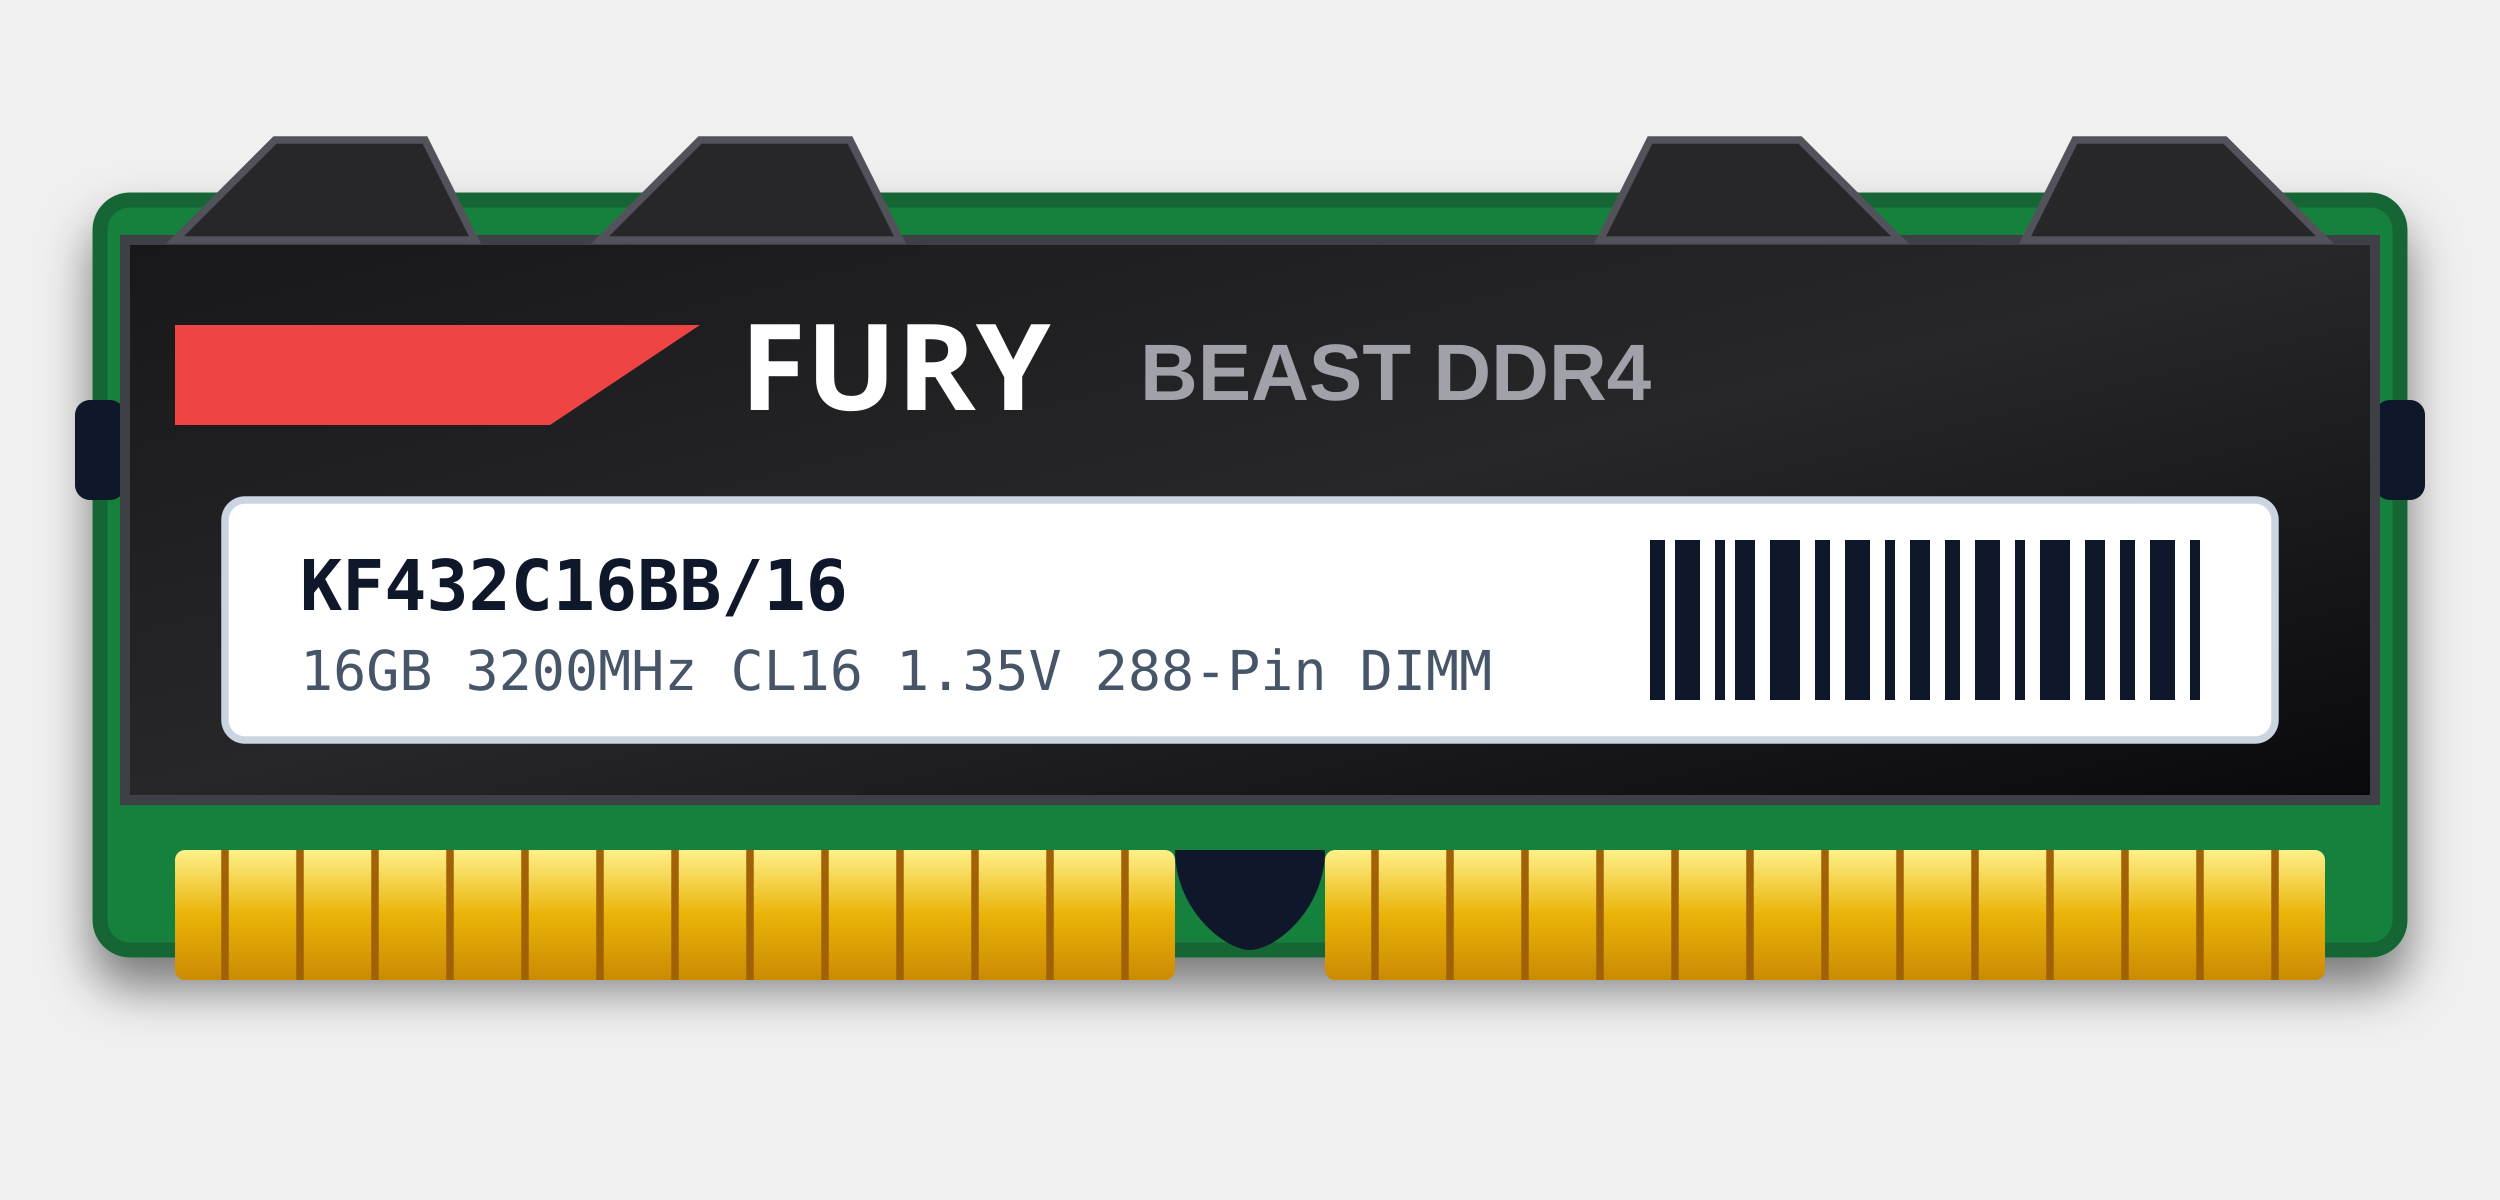
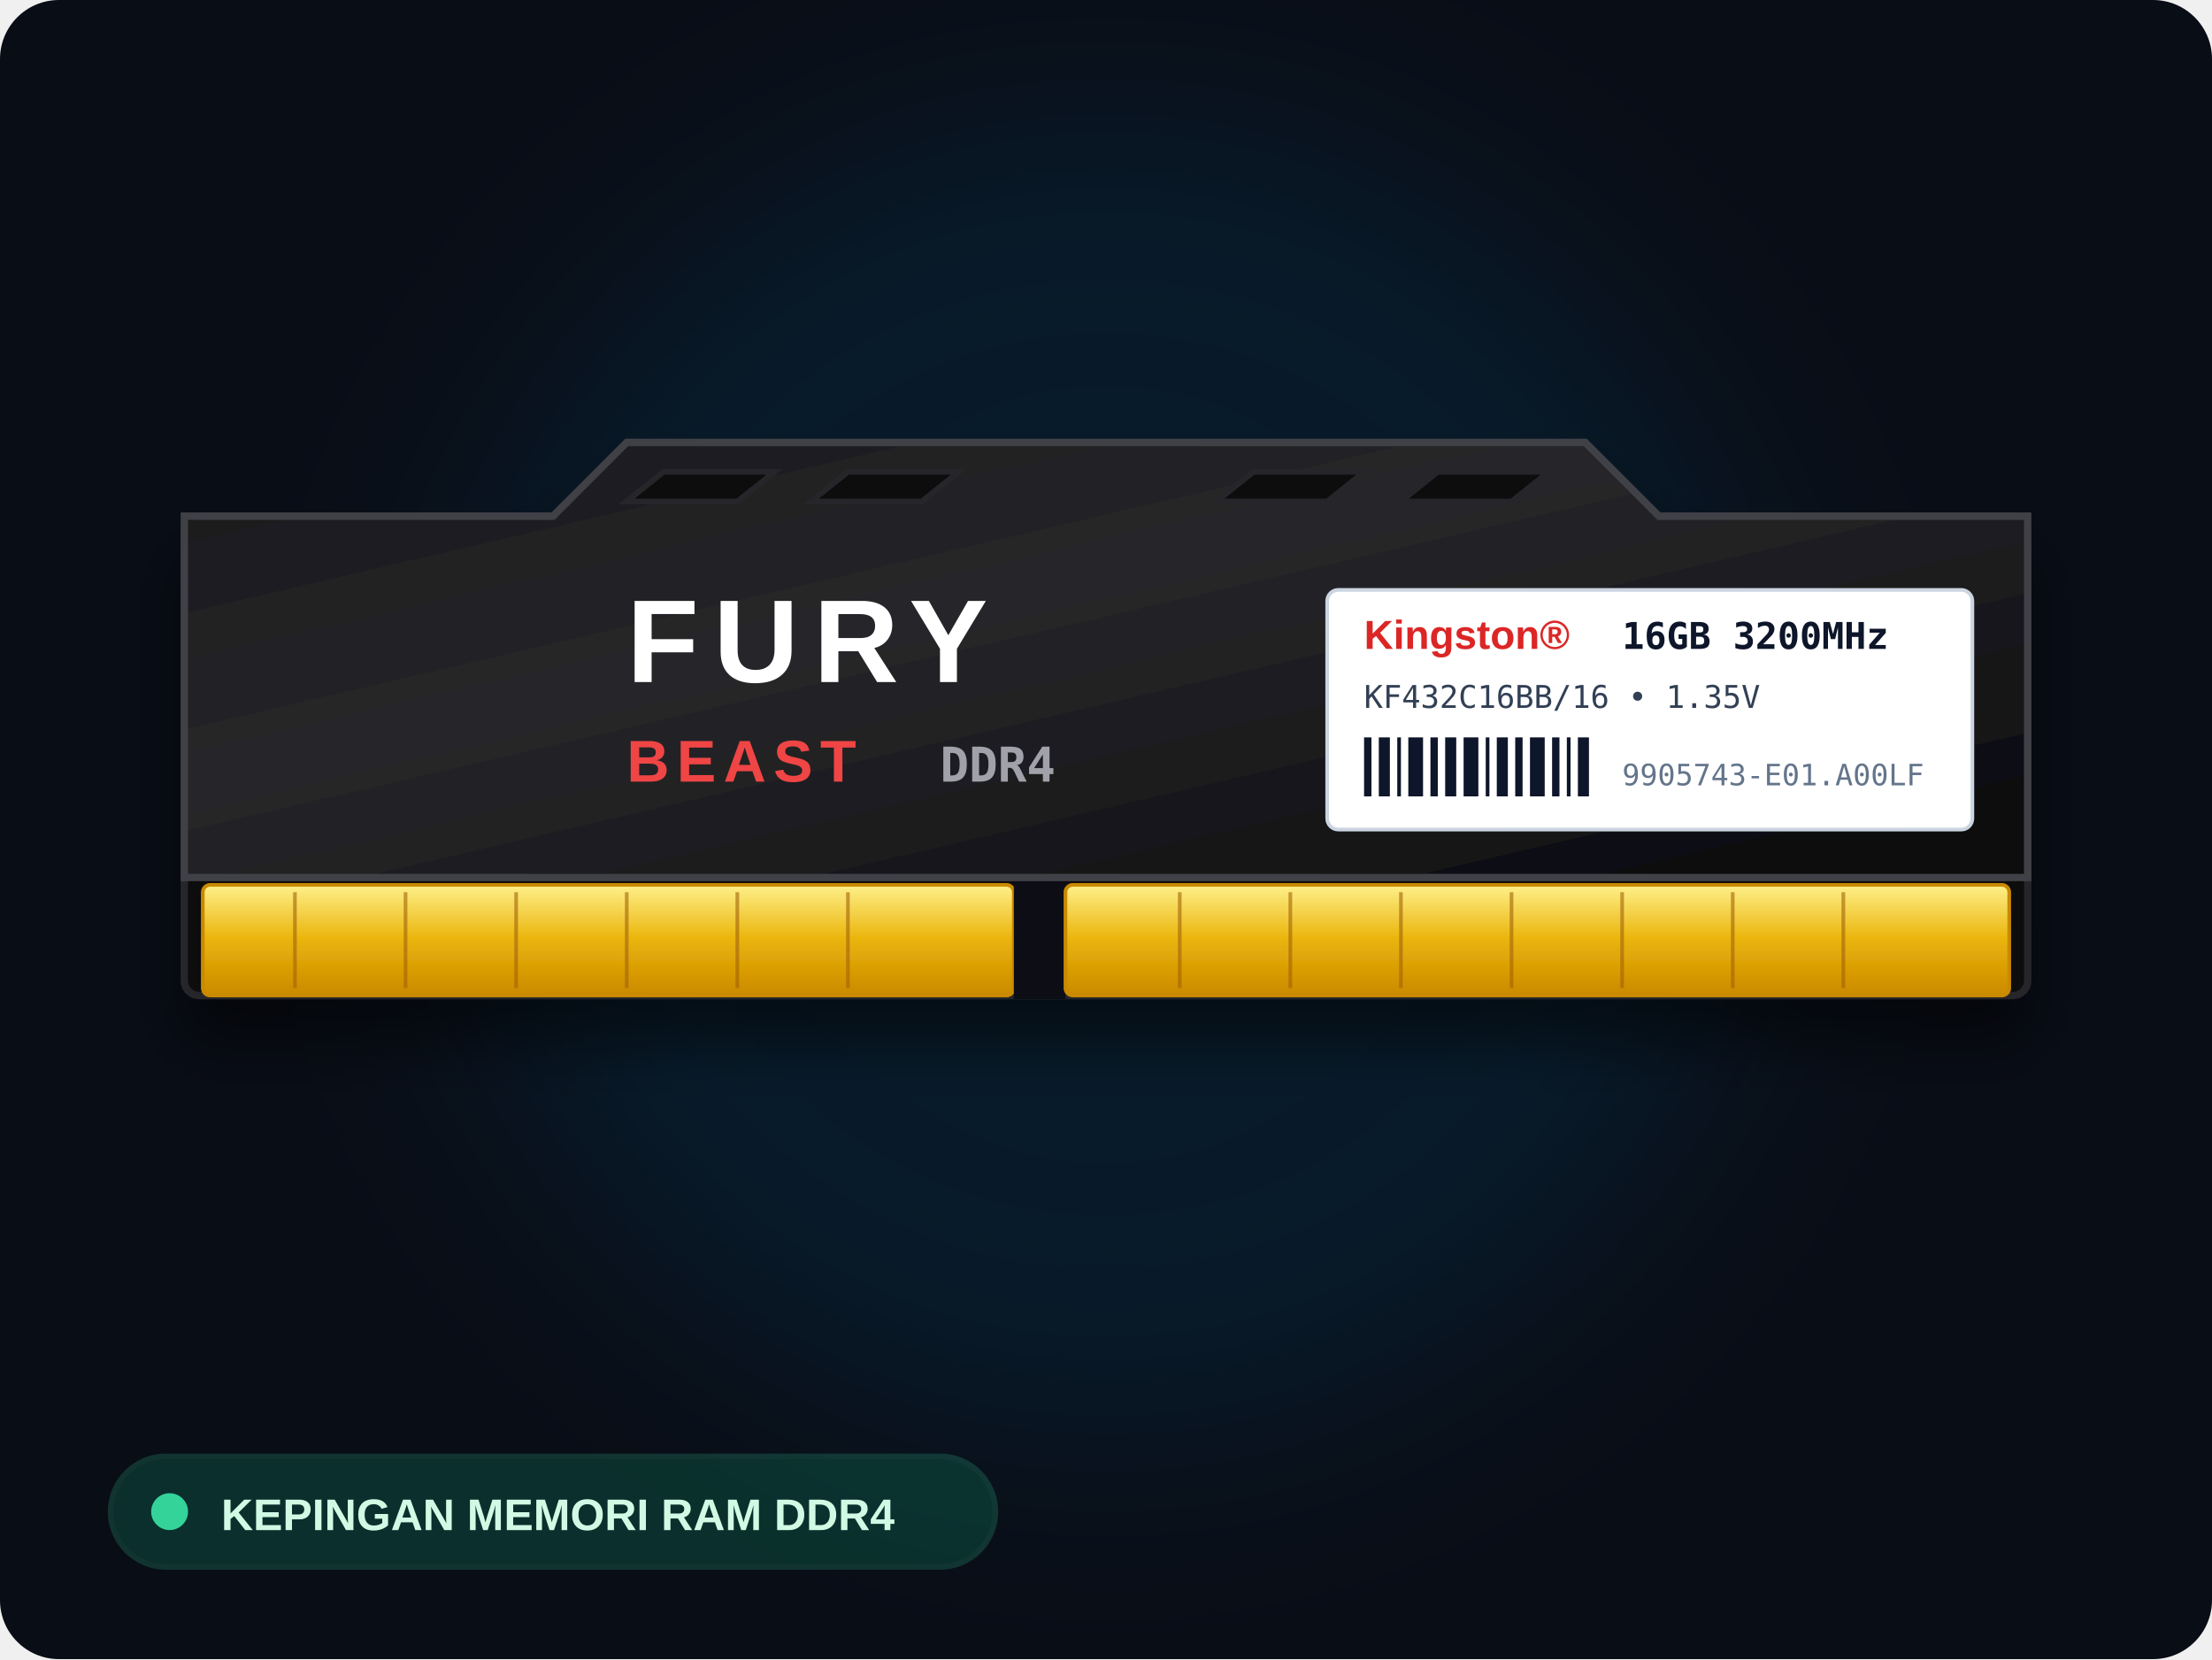
- <svg xmlns="http://www.w3.org/2000/svg" viewBox="0 0 500 240" width="100%" height="100%">
+ <svg xmlns="http://www.w3.org/2000/svg" viewBox="0 0 600 450" width="100%" height="100%">
  <defs>
    <linearGradient id="ramSpreader" x1="0%" y1="0%" x2="100%" y2="100%">
      <stop offset="0%" stop-color="#18181b" />
-       <stop offset="50%" stop-color="#27272a" />
+       <stop offset="40%" stop-color="#27272a" />
+       <stop offset="70%" stop-color="#18181b" />
      <stop offset="100%" stop-color="#09090b" />
    </linearGradient>
    <linearGradient id="goldBus" x1="0%" y1="0%" x2="0%" y2="100%">
      <stop offset="0%" stop-color="#fef08a" />
      <stop offset="50%" stop-color="#eab308" />
      <stop offset="100%" stop-color="#ca8a04" />
    </linearGradient>
    <filter id="shadowRam" x="-5%" y="-10%" width="110%" height="130%">
-       <feDropShadow dx="0" dy="6" stdDeviation="5" flood-color="#000" flood-opacity="0.5" />
+       <feDropShadow dx="0" dy="12" stdDeviation="8" flood-color="#000" flood-opacity="0.5" />
    </filter>
  </defs>
-   <rect x="20" y="40" width="460" height="150" rx="6" fill="#15803d" stroke="#166534" stroke-width="3" filter="url(#shadowRam)" />
-   <g fill="url(#goldBus)">
-     <rect x="35" y="170" width="200" height="26" rx="2" />
-     <rect x="265" y="170" width="200" height="26" rx="2" />
+   <rect width="600" height="450" rx="16" fill="#090d16" />
+   <circle cx="300" cy="210" r="180" fill="#0284c7" opacity="0.12" filter="blur(30px)" />
+   <g filter="url(#shadowRam)">
+     <rect x="50" y="140" width="500" height="130" rx="4" fill="#09090b" stroke="#27272a" stroke-width="2" />
+     <rect x="55" y="240" width="220" height="30" rx="2" fill="url(#goldBus)" stroke="#ca8a04" stroke-width="1" />
+     <rect x="275" y="235" width="14" height="36" fill="#090d16" />
+     <rect x="289" y="240" width="256" height="30" rx="2" fill="url(#goldBus)" stroke="#ca8a04" stroke-width="1" />
+     <g stroke="#a16207" stroke-width="1" opacity="0.6">
+       <line x1="80" y1="242" x2="80" y2="268" />
+       <line x1="110" y1="242" x2="110" y2="268" />
+       <line x1="140" y1="242" x2="140" y2="268" />
+       <line x1="170" y1="242" x2="170" y2="268" />
+       <line x1="200" y1="242" x2="200" y2="268" />
+       <line x1="230" y1="242" x2="230" y2="268" />
+       <line x1="320" y1="242" x2="320" y2="268" />
+       <line x1="350" y1="242" x2="350" y2="268" />
+       <line x1="380" y1="242" x2="380" y2="268" />
+       <line x1="410" y1="242" x2="410" y2="268" />
+       <line x1="440" y1="242" x2="440" y2="268" />
+       <line x1="470" y1="242" x2="470" y2="268" />
+       <line x1="500" y1="242" x2="500" y2="268" />
+     </g>
+     <path d="M 50,140 L 150,140 L 170,120 L 430,120 L 450,140 L 550,140 L 550,238 L 50,238 Z" fill="url(#ramSpreader)" stroke="#3f3f46" stroke-width="2" />
+     <g fill="#09090b" stroke="#27272a" stroke-width="1.5">
+       <polygon points="180,128 210,128 200,136 170,136" />
+       <polygon points="230,128 260,128 250,136 220,136" />
+       <polygon points="340,128 370,128 360,136 330,136" />
+       <polygon points="390,128 420,128 410,136 380,136" />
+     </g>
+     <text x="170" y="185" font-family="Arial, sans-serif" font-weight="900" font-size="32" fill="#ffffff" letter-spacing="4">FURY</text>
+     <text x="170" y="212" font-family="'Segoe UI', Arial, sans-serif" font-weight="900" font-size="16" fill="#ef4444" letter-spacing="2">BEAST</text>
+     <text x="255" y="212" font-family="'Consolas', monospace" font-weight="bold" font-size="13" fill="#a1a1aa">DDR4</text>
+     <rect x="360" y="160" width="175" height="65" rx="3" fill="#ffffff" stroke="#cbd5e1" stroke-width="1" />
+     <text x="370" y="176" font-family="Arial, sans-serif" font-weight="bold" font-size="11" fill="#dc2626">Kingston®</text>
+     <text x="440" y="176" font-family="'Consolas', monospace" font-size="10" font-weight="bold" fill="#0f172a">16GB 3200MHz</text>
+     <text x="370" y="192" font-family="'Consolas', monospace" font-size="8.5" fill="#334155">KF432C16BB/16 • 1.35V</text>
+     <g fill="#0f172a">
+       <rect x="370" y="200" width="2" height="16" />
+       <rect x="374" y="200" width="3" height="16" />
+       <rect x="379" y="200" width="1" height="16" />
+       <rect x="382" y="200" width="4" height="16" />
+       <rect x="388" y="200" width="2" height="16" />
+       <rect x="392" y="200" width="3" height="16" />
+       <rect x="397" y="200" width="4" height="16" />
+       <rect x="403" y="200" width="1" height="16" />
+       <rect x="406" y="200" width="3" height="16" />
+       <rect x="411" y="200" width="2" height="16" />
+       <rect x="415" y="200" width="4" height="16" />
+       <rect x="421" y="200" width="2" height="16" />
+       <rect x="425" y="200" width="1" height="16" />
+       <rect x="428" y="200" width="3" height="16" />
+     </g>
+     <text x="440" y="213" font-family="'Consolas', monospace" font-size="8" fill="#64748b">9905743-E01.A00LF</text>
  </g>
-   <g stroke="#a16207" stroke-width="1.5">
-     <line x1="45" y1="170" x2="45" y2="196" />
-     <line x1="60" y1="170" x2="60" y2="196" />
-     <line x1="75" y1="170" x2="75" y2="196" />
-     <line x1="90" y1="170" x2="90" y2="196" />
-     <line x1="105" y1="170" x2="105" y2="196" />
-     <line x1="120" y1="170" x2="120" y2="196" />
-     <line x1="135" y1="170" x2="135" y2="196" />
-     <line x1="150" y1="170" x2="150" y2="196" />
-     <line x1="165" y1="170" x2="165" y2="196" />
-     <line x1="180" y1="170" x2="180" y2="196" />
-     <line x1="195" y1="170" x2="195" y2="196" />
-     <line x1="210" y1="170" x2="210" y2="196" />
-     <line x1="225" y1="170" x2="225" y2="196" />
-     <line x1="275" y1="170" x2="275" y2="196" />
-     <line x1="290" y1="170" x2="290" y2="196" />
-     <line x1="305" y1="170" x2="305" y2="196" />
-     <line x1="320" y1="170" x2="320" y2="196" />
-     <line x1="335" y1="170" x2="335" y2="196" />
-     <line x1="350" y1="170" x2="350" y2="196" />
-     <line x1="365" y1="170" x2="365" y2="196" />
-     <line x1="380" y1="170" x2="380" y2="196" />
-     <line x1="395" y1="170" x2="395" y2="196" />
-     <line x1="410" y1="170" x2="410" y2="196" />
-     <line x1="425" y1="170" x2="425" y2="196" />
-     <line x1="440" y1="170" x2="440" y2="196" />
-     <line x1="455" y1="170" x2="455" y2="196" />
-   </g>
-   <path d="M 235,170 C 235,182 245,190 250,190 C 255,190 265,182 265,170 Z" fill="#0f172a" />
-   <rect x="15" y="80" width="10" height="20" rx="3" fill="#0f172a" />
-   <rect x="475" y="80" width="10" height="20" rx="3" fill="#0f172a" />
-   <path d="M 25,48 L 475,48 L 475,160 L 25,160 Z" fill="url(#ramSpreader)" stroke="#3f3f46" stroke-width="2" />
-   <polygon points="35,48 55,28 85,28 95,48" fill="#27272a" stroke="#52525b" stroke-width="1.5" />
-   <polygon points="120,48 140,28 170,28 180,48" fill="#27272a" stroke="#52525b" stroke-width="1.5" />
-   <polygon points="320,48 330,28 360,28 380,48" fill="#27272a" stroke="#52525b" stroke-width="1.5" />
-   <polygon points="405,48 415,28 445,28 465,48" fill="#27272a" stroke="#52525b" stroke-width="1.5" />
-   <polygon points="35,65 140,65 110,85 35,85" fill="#ef4444" />
-   <text x="148" y="82" font-family="'Arial Black', Impact, sans-serif" font-weight="900" font-size="24" fill="#ffffff">FURY</text>
-   <text x="228" y="80" font-family="Arial, sans-serif" font-weight="bold" font-size="16" fill="#a1a1aa">BEAST DDR4</text>
-   <rect x="45" y="100" width="410" height="48" rx="4" fill="#ffffff" stroke="#cbd5e1" stroke-width="1.5" />
-   <text x="60" y="122" font-family="'Consolas', monospace" font-weight="bold" font-size="14" fill="#0f172a">KF432C16BB/16</text>
-   <text x="60" y="138" font-family="'Consolas', monospace" font-size="11" fill="#475569">16GB 3200MHz CL16 1.35V 288-Pin DIMM</text>
-   <g fill="#0f172a">
-     <rect x="330" y="108" width="3" height="32" />
-     <rect x="335" y="108" width="5" height="32" />
-     <rect x="343" y="108" width="2" height="32" />
-     <rect x="347" y="108" width="4" height="32" />
-     <rect x="354" y="108" width="6" height="32" />
-     <rect x="363" y="108" width="3" height="32" />
-     <rect x="369" y="108" width="5" height="32" />
-     <rect x="377" y="108" width="2" height="32" />
-     <rect x="382" y="108" width="4" height="32" />
-     <rect x="389" y="108" width="3" height="32" />
-     <rect x="395" y="108" width="5" height="32" />
-     <rect x="403" y="108" width="2" height="32" />
-     <rect x="408" y="108" width="6" height="32" />
-     <rect x="417" y="108" width="4" height="32" />
-     <rect x="424" y="108" width="3" height="32" />
-     <rect x="430" y="108" width="5" height="32" />
-     <rect x="438" y="108" width="2" height="32" />
+   <g transform="translate(30, 395)">
+     <rect width="240" height="30" rx="15" fill="#10b981" opacity="0.2" stroke="#34d399" stroke-width="1.5" />
+     <circle cx="16" cy="15" r="5" fill="#34d399" />
+     <text x="30" y="20" font-family="Arial, sans-serif" font-weight="bold" font-size="12" fill="#d1fae5">KEPINGAN MEMORI RAM DDR4</text>
  </g>
</svg>
